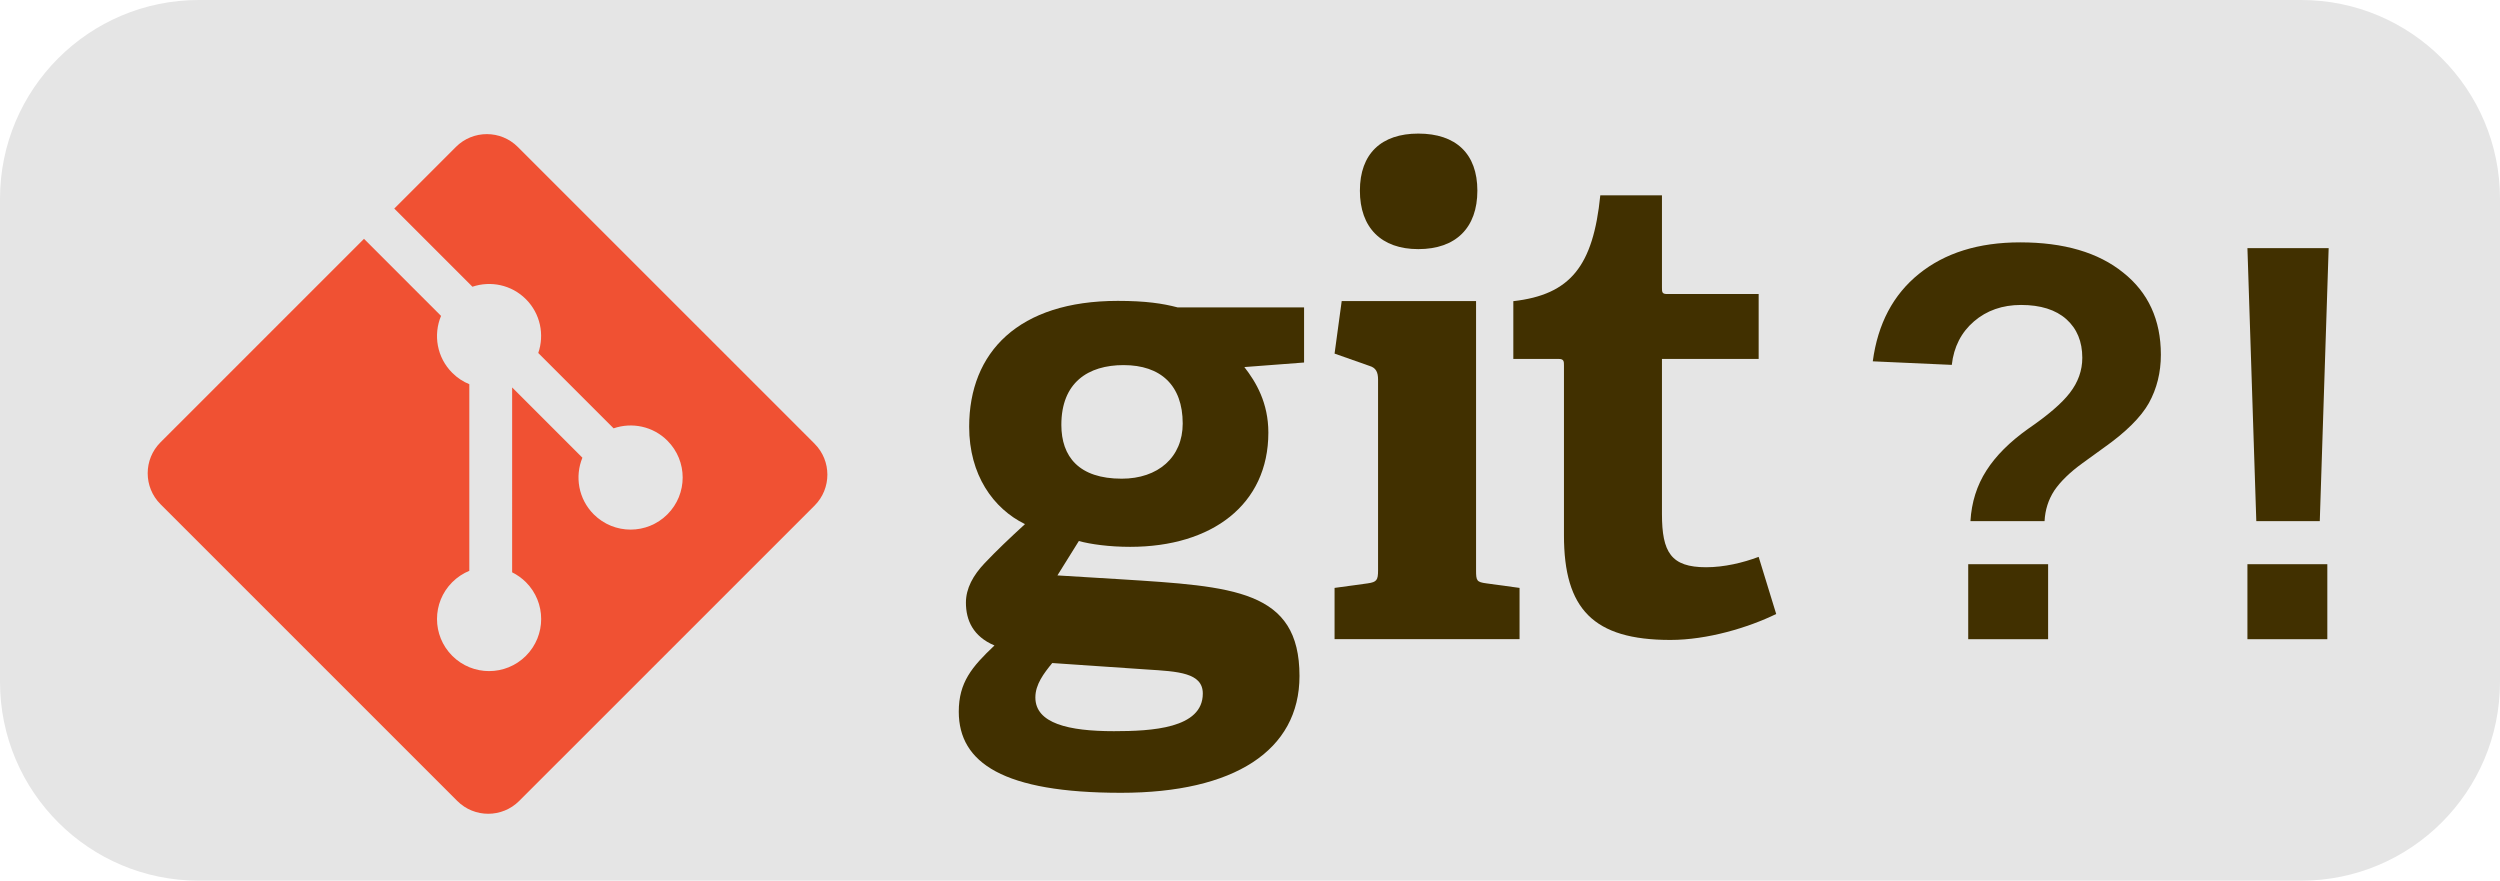
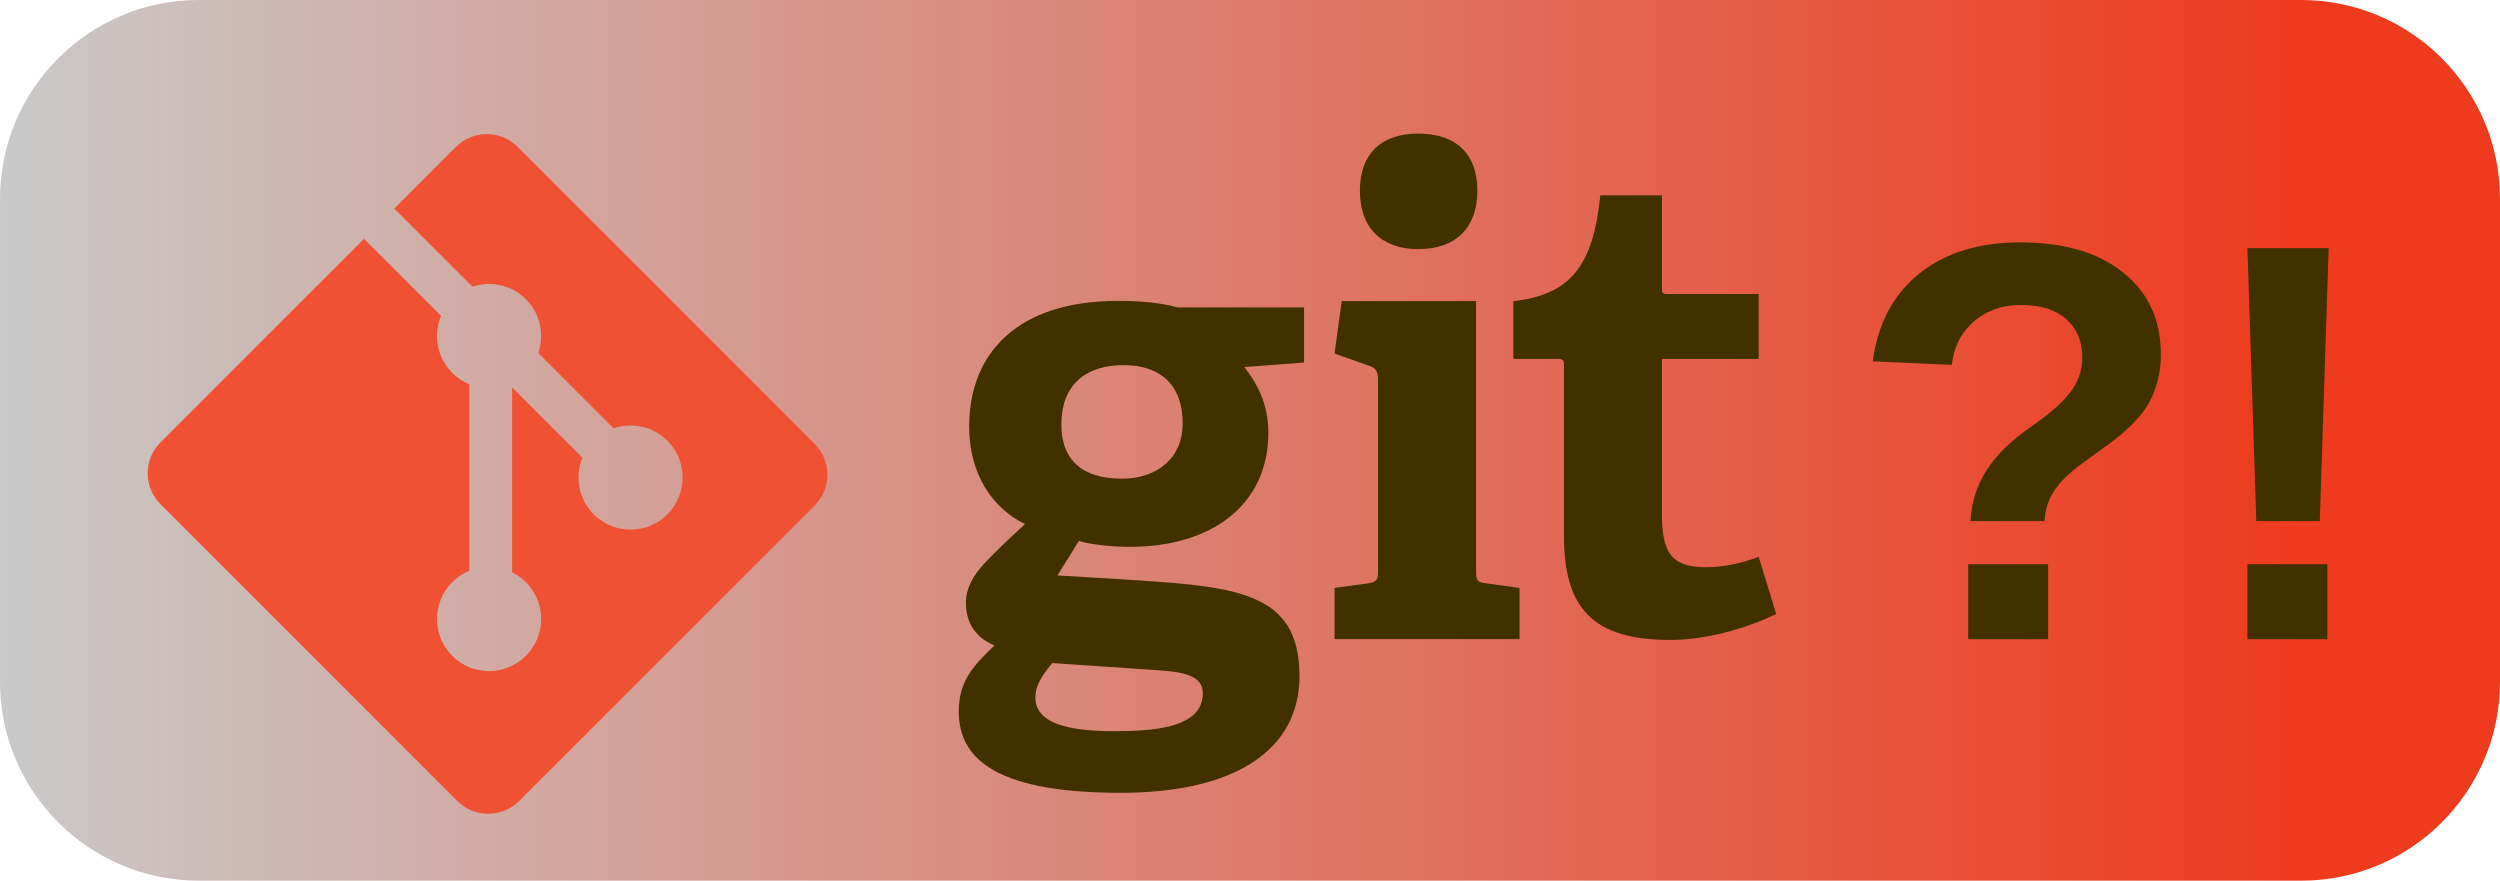
- <svg xmlns="http://www.w3.org/2000/svg" width="88" height="31" viewBox="0 0 88 31" version="1.1" id="svg4">
-   <defs id="defs4" />
-   <rect x="0" y="0" width="88" height="31" rx="7" fill="#e5e5e5" id="rect1" />
+ <svg xmlns="http://www.w3.org/2000/svg" xmlns:xlink="http://www.w3.org/1999/xlink" width="88" height="31" viewBox="0 0 88 31" version="1.1" id="svg4">
+   <defs id="defs4">
+     <linearGradient id="linearGradient1">
+       <stop style="stop-color:#c9c9c9;stop-opacity:1;" offset="0" id="stop1" />
+       <stop style="stop-color:#ee3a1d;stop-opacity:1;" offset="0.922" id="stop2" />
+     </linearGradient>
+     <linearGradient xlink:href="#linearGradient1" id="linearGradient2" x1="0" y1="15.5" x2="88" y2="15.5" gradientUnits="userSpaceOnUse" />
+   </defs>
+   <rect x="0" y="0" width="88" height="31" rx="7" fill="#e5e5e5" id="rect1" style="fill:url(#linearGradient2)" />
  <g transform="matrix(0.21,0,0,0.21,5.198534,4.7022)" id="g4">
    <path fill="#f05133" d="M 111.78,51.977 62.035,2.238 c -2.862,-2.865 -7.508,-2.865 -10.374,0 l -10.329,10.33 13.102,13.102 c 3.046,-1.028 6.537,-0.339 8.964,2.088 2.439,2.442 3.124,5.963 2.07,9.02 l 12.628,12.628 c 3.055,-1.053 6.58,-0.373 9.02,2.071 3.411,3.41 3.411,8.934 0,12.345 -3.411,3.412 -8.936,3.412 -12.349,0 -2.564,-2.567 -3.199,-6.335 -1.9,-9.494 l -11.777,-11.777 -0.001,30.991 c 0.832,0.412 1.616,0.961 2.309,1.651 3.41,3.409 3.41,8.933 0,12.348 -3.411,3.409 -8.938,3.409 -12.345,0 -3.41,-3.415 -3.41,-8.938 0,-12.348 0.843,-0.841 1.818,-1.478 2.858,-1.905 v -31.279 c -1.041,-0.425 -2.015,-1.057 -2.859,-1.905 -2.583,-2.581 -3.205,-6.372 -1.88,-9.544 l -12.916,-12.918 -34.106,34.105 c -2.866,2.867 -2.866,7.513 0,10.378 l 49.742,49.739 c 2.864,2.865 7.508,2.865 10.376,0 l 49.512,-49.504 c 2.865,-2.866 2.865,-7.514 0,-10.379" id="path1" />
    <path fill="#413000" d="m 163.59,38.806 c -5.985,0 -10.442,2.939 -10.442,10.012 0,5.329 2.938,9.028 10.12,9.028 6.088,0 10.222,-3.587 10.222,-9.248 0,-6.416 -3.7,-9.791 -9.9,-9.791 z m -11.97,49.94 c -1.416,1.738 -2.828,3.585 -2.828,5.765 0,4.348 5.545,5.657 13.162,5.657 6.31,0 14.905,-0.442 14.905,-6.309 0,-3.487 -4.135,-3.703 -9.36,-4.03 l -15.88,-1.083 z m 32.201,-49.611 c 1.955,2.503 4.025,5.985 4.025,10.989 0,12.075 -9.465,19.146 -23.169,19.146 -3.485,0 -6.64,-0.434 -8.596,-0.977 l -3.591,5.765 10.66,0.651 c 18.822,1.199 29.915,1.744 29.915,16.208 0,12.514 -10.985,19.581 -29.915,19.581 -19.69,0 -27.196,-5.005 -27.196,-13.598 0,-4.897 2.176,-7.503 5.984,-11.098 -3.591,-1.518 -4.786,-4.236 -4.786,-7.175 0,-2.395 1.195,-4.57 3.156,-6.639 1.958,-2.065 4.133,-4.135 6.744,-6.527 -5.33,-2.61 -9.356,-8.268 -9.356,-16.319 0,-12.509 8.269,-21.1 24.91,-21.1 4.679,0 7.509,0.431 10.011,1.087 h 21.215 v 9.245 l -10.01,0.762" id="path2" />
    <path fill="#413000" d="m 212.98,19.366 c -6.202,0 -9.791,-3.593 -9.791,-9.796 0,-6.195 3.589,-9.57 9.791,-9.57 6.31,0 9.9,3.375 9.9,9.57 0,6.203 -3.59,9.796 -9.9,9.796 z m -14.036,65.376 v -8.59 l 5.55,-0.759 c 1.524,-0.221 1.74,-0.544 1.74,-2.18 v -31.983 c 0,-1.194 -0.325,-1.959 -1.416,-2.283 l -5.874,-2.069 1.196,-8.809 h 22.521 v 45.144 c 0,1.744 0.105,1.96 1.741,2.18 l 5.549,0.759 v 8.59 h -31.008" id="path3" />
    <path fill="#413000" d="m 272.97,80.526 c -4.68,2.282 -11.532,4.349 -17.736,4.349 -12.945,0 -17.839,-5.217 -17.839,-17.515 v -28.5 c 0,-0.651 0,-1.088 -0.874,-1.088 h -7.614 v -9.682 c 9.576,-1.091 13.381,-5.878 14.578,-17.736 h 10.336 v 15.453 c 0,0.759 0,1.087 0.871,1.087 h 15.338 v 10.877 h -16.209 v 25.999 c 0,6.419 1.525,8.919 7.396,8.919 3.05,0 6.201,-0.759 8.812,-1.739 l 2.94,9.576" id="path4" />
  </g>
  <text x="65" y="22.5" font-family="Arial, Helvetica, sans-serif" font-size="20" font-weight="bold" fill="#413000" id="text4">
        ?!
    </text>
</svg>
